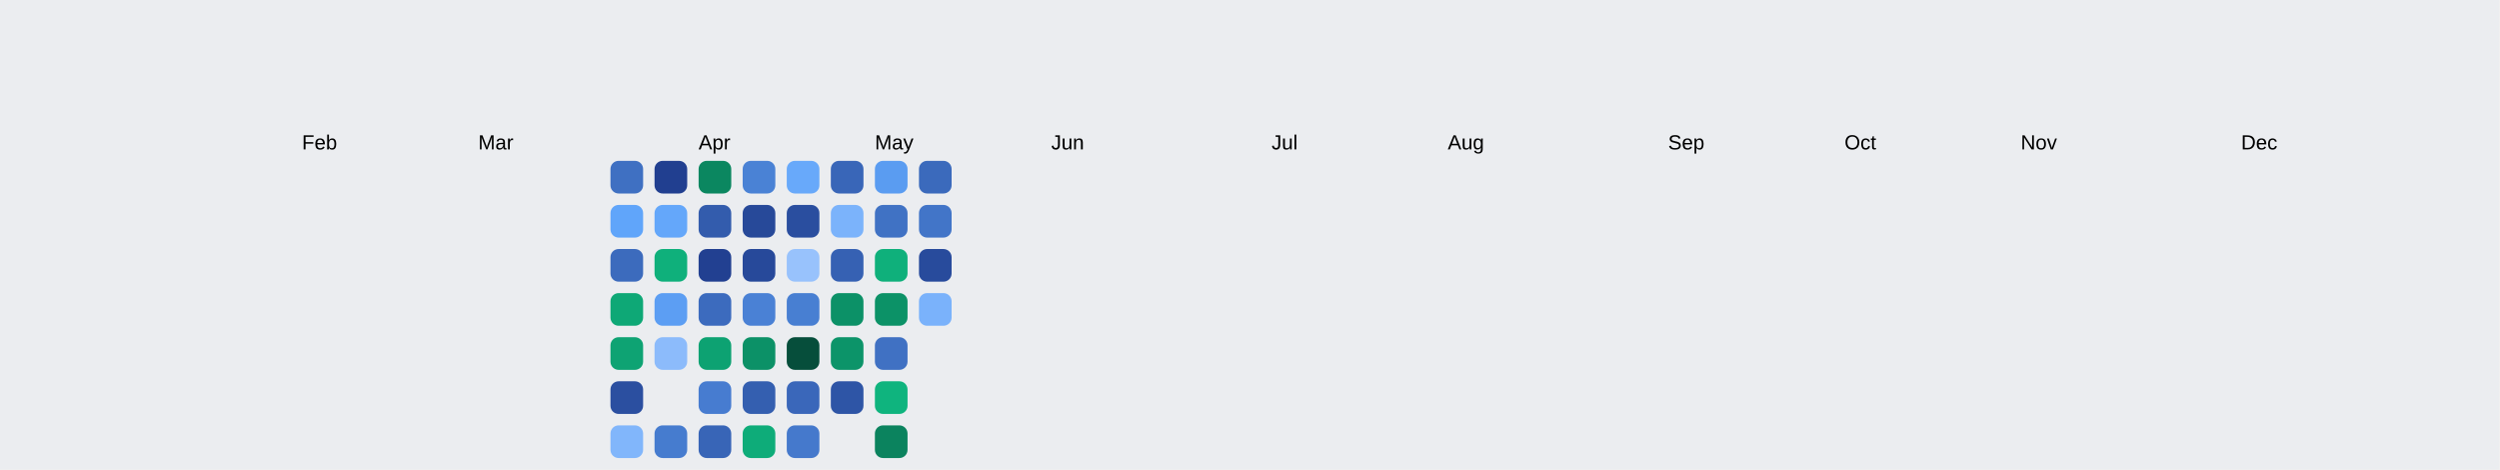
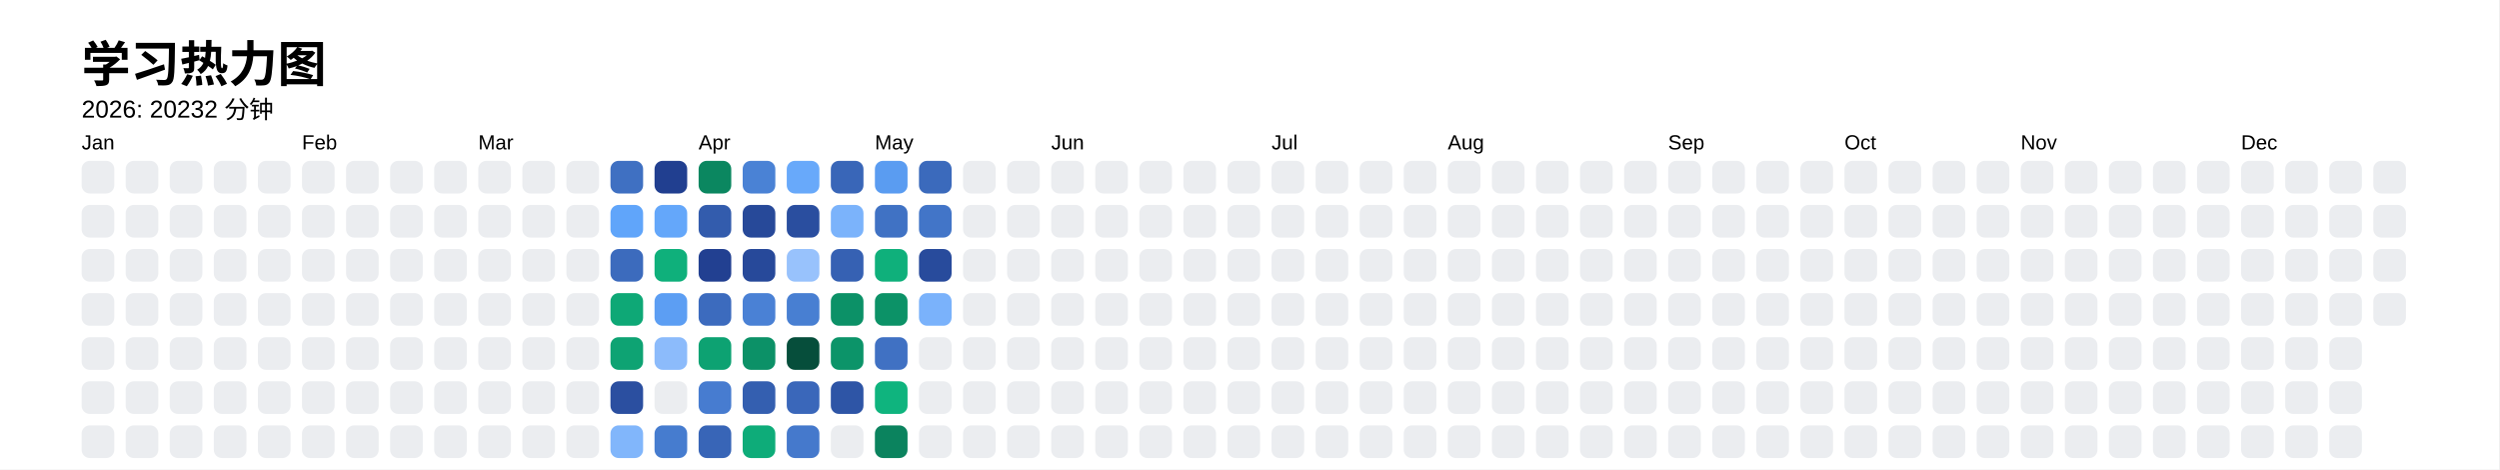
<svg xmlns="http://www.w3.org/2000/svg" style="background-color:white;" baseProfile="full" height="57.5mm" version="1.1" viewBox="0,0,306.2,57.5" width="306.2mm">
  <defs />
-   <rect fill="#ebedf0" height="57.5" width="306.2" x="0" y="0" />
-   <text fill="#ebedf0" style="font-size:6px; font-family:Arial; font-weight:bold;" x="10" y="10">残暴的邪神的学习热力图</text>
-   <text fill="#ebedf0" style="font-size:3px; font-family:Arial;" x="10" y="14.4">2026: 20232 分钟</text>
-   <text fill="#ebedf0" style="font-size:2.5px; font-family:Arial" x="10" y="18.3">Jan</text>
+   <rect fill="#FFFFFF" height="57.5" width="306.2" x="0" y="0" />
+   <text fill="#000000" style="font-size:6px; font-family:Arial; font-weight:bold;" x="10" y="10">学习热力图</text>
+   <text fill="#000000" style="font-size:3px; font-family:Arial;" x="10" y="14.4">2026: 20232 分钟</text>
+   <text fill="#000000" style="font-size:2.5px; font-family:Arial" x="10" y="18.3">Jan</text>
  <rect fill="#ebedf0" height="4" rx="1" ry="1" width="4" x="10" y="19.7" />
  <rect fill="#ebedf0" height="4" rx="1" ry="1" width="4" x="10" y="25.1" />
  <rect fill="#ebedf0" height="4" rx="1" ry="1" width="4" x="10" y="30.5" />
  <rect fill="#ebedf0" height="4" rx="1" ry="1" width="4" x="10" y="35.9" />
  <rect fill="#ebedf0" height="4" rx="1" ry="1" width="4" x="10" y="41.3" />
  <rect fill="#ebedf0" height="4" rx="1" ry="1" width="4" x="10" y="46.7" />
  <rect fill="#ebedf0" height="4" rx="1" ry="1" width="4" x="10" y="52.1" />
  <rect fill="#ebedf0" height="4" rx="1" ry="1" width="4" x="15.4" y="19.7" />
  <rect fill="#ebedf0" height="4" rx="1" ry="1" width="4" x="15.4" y="25.1" />
  <rect fill="#ebedf0" height="4" rx="1" ry="1" width="4" x="15.4" y="30.5" />
  <rect fill="#ebedf0" height="4" rx="1" ry="1" width="4" x="15.4" y="35.9" />
  <rect fill="#ebedf0" height="4" rx="1" ry="1" width="4" x="15.4" y="41.3" />
  <rect fill="#ebedf0" height="4" rx="1" ry="1" width="4" x="15.4" y="46.7" />
  <rect fill="#ebedf0" height="4" rx="1" ry="1" width="4" x="15.4" y="52.1" />
  <rect fill="#ebedf0" height="4" rx="1" ry="1" width="4" x="20.8" y="19.7" />
  <rect fill="#ebedf0" height="4" rx="1" ry="1" width="4" x="20.8" y="25.1" />
  <rect fill="#ebedf0" height="4" rx="1" ry="1" width="4" x="20.8" y="30.5" />
  <rect fill="#ebedf0" height="4" rx="1" ry="1" width="4" x="20.8" y="35.9" />
  <rect fill="#ebedf0" height="4" rx="1" ry="1" width="4" x="20.8" y="41.3" />
  <rect fill="#ebedf0" height="4" rx="1" ry="1" width="4" x="20.8" y="46.7" />
  <rect fill="#ebedf0" height="4" rx="1" ry="1" width="4" x="20.8" y="52.1" />
  <rect fill="#ebedf0" height="4" rx="1" ry="1" width="4" x="26.2" y="19.7" />
  <rect fill="#ebedf0" height="4" rx="1" ry="1" width="4" x="26.2" y="25.1" />
  <rect fill="#ebedf0" height="4" rx="1" ry="1" width="4" x="26.2" y="30.5" />
  <rect fill="#ebedf0" height="4" rx="1" ry="1" width="4" x="26.2" y="35.9" />
  <rect fill="#ebedf0" height="4" rx="1" ry="1" width="4" x="26.2" y="41.3" />
  <rect fill="#ebedf0" height="4" rx="1" ry="1" width="4" x="26.2" y="46.7" />
  <rect fill="#ebedf0" height="4" rx="1" ry="1" width="4" x="26.2" y="52.1" />
  <rect fill="#ebedf0" height="4" rx="1" ry="1" width="4" x="31.6" y="19.7" />
  <rect fill="#ebedf0" height="4" rx="1" ry="1" width="4" x="31.6" y="25.1" />
  <rect fill="#ebedf0" height="4" rx="1" ry="1" width="4" x="31.6" y="30.5" />
  <rect fill="#ebedf0" height="4" rx="1" ry="1" width="4" x="31.6" y="35.9" />
  <rect fill="#ebedf0" height="4" rx="1" ry="1" width="4" x="31.6" y="41.3" />
  <rect fill="#ebedf0" height="4" rx="1" ry="1" width="4" x="31.6" y="46.7" />
  <rect fill="#ebedf0" height="4" rx="1" ry="1" width="4" x="31.6" y="52.1" />
  <text fill="#000000" style="font-size:2.5px; font-family:Arial" x="37.0" y="18.3">Feb</text>
  <rect fill="#ebedf0" height="4" rx="1" ry="1" width="4" x="37.0" y="19.7" />
  <rect fill="#ebedf0" height="4" rx="1" ry="1" width="4" x="37.0" y="25.1" />
  <rect fill="#ebedf0" height="4" rx="1" ry="1" width="4" x="37.0" y="30.5" />
  <rect fill="#ebedf0" height="4" rx="1" ry="1" width="4" x="37.0" y="35.9" />
  <rect fill="#ebedf0" height="4" rx="1" ry="1" width="4" x="37.0" y="41.3" />
  <rect fill="#ebedf0" height="4" rx="1" ry="1" width="4" x="37.0" y="46.7" />
  <rect fill="#ebedf0" height="4" rx="1" ry="1" width="4" x="37.0" y="52.1" />
  <rect fill="#ebedf0" height="4" rx="1" ry="1" width="4" x="42.4" y="19.7" />
  <rect fill="#ebedf0" height="4" rx="1" ry="1" width="4" x="42.4" y="25.1" />
  <rect fill="#ebedf0" height="4" rx="1" ry="1" width="4" x="42.4" y="30.5" />
  <rect fill="#ebedf0" height="4" rx="1" ry="1" width="4" x="42.4" y="35.9" />
  <rect fill="#ebedf0" height="4" rx="1" ry="1" width="4" x="42.4" y="41.3" />
  <rect fill="#ebedf0" height="4" rx="1" ry="1" width="4" x="42.4" y="46.7" />
  <rect fill="#ebedf0" height="4" rx="1" ry="1" width="4" x="42.4" y="52.1" />
  <rect fill="#ebedf0" height="4" rx="1" ry="1" width="4" x="47.8" y="19.7" />
  <rect fill="#ebedf0" height="4" rx="1" ry="1" width="4" x="47.8" y="25.1" />
  <rect fill="#ebedf0" height="4" rx="1" ry="1" width="4" x="47.8" y="30.5" />
  <rect fill="#ebedf0" height="4" rx="1" ry="1" width="4" x="47.8" y="35.9" />
  <rect fill="#ebedf0" height="4" rx="1" ry="1" width="4" x="47.8" y="41.3" />
  <rect fill="#ebedf0" height="4" rx="1" ry="1" width="4" x="47.8" y="46.7" />
  <rect fill="#ebedf0" height="4" rx="1" ry="1" width="4" x="47.8" y="52.1" />
  <rect fill="#ebedf0" height="4" rx="1" ry="1" width="4" x="53.2" y="19.7" />
  <rect fill="#ebedf0" height="4" rx="1" ry="1" width="4" x="53.2" y="25.1" />
  <rect fill="#ebedf0" height="4" rx="1" ry="1" width="4" x="53.2" y="30.5" />
  <rect fill="#ebedf0" height="4" rx="1" ry="1" width="4" x="53.2" y="35.9" />
  <rect fill="#ebedf0" height="4" rx="1" ry="1" width="4" x="53.2" y="41.3" />
  <rect fill="#ebedf0" height="4" rx="1" ry="1" width="4" x="53.2" y="46.7" />
  <rect fill="#ebedf0" height="4" rx="1" ry="1" width="4" x="53.2" y="52.1" />
  <text fill="#000000" style="font-size:2.5px; font-family:Arial" x="58.6" y="18.3">Mar</text>
  <rect fill="#ebedf0" height="4" rx="1" ry="1" width="4" x="58.6" y="19.7" />
  <rect fill="#ebedf0" height="4" rx="1" ry="1" width="4" x="58.6" y="25.1" />
  <rect fill="#ebedf0" height="4" rx="1" ry="1" width="4" x="58.6" y="30.5" />
  <rect fill="#ebedf0" height="4" rx="1" ry="1" width="4" x="58.6" y="35.9" />
  <rect fill="#ebedf0" height="4" rx="1" ry="1" width="4" x="58.6" y="41.3" />
  <rect fill="#ebedf0" height="4" rx="1" ry="1" width="4" x="58.6" y="46.7" />
  <rect fill="#ebedf0" height="4" rx="1" ry="1" width="4" x="58.6" y="52.1" />
  <rect fill="#ebedf0" height="4" rx="1" ry="1" width="4" x="64" y="19.7" />
  <rect fill="#ebedf0" height="4" rx="1" ry="1" width="4" x="64" y="25.1" />
  <rect fill="#ebedf0" height="4" rx="1" ry="1" width="4" x="64" y="30.5" />
  <rect fill="#ebedf0" height="4" rx="1" ry="1" width="4" x="64" y="35.9" />
  <rect fill="#ebedf0" height="4" rx="1" ry="1" width="4" x="64" y="41.3" />
  <rect fill="#ebedf0" height="4" rx="1" ry="1" width="4" x="64" y="46.7" />
  <rect fill="#ebedf0" height="4" rx="1" ry="1" width="4" x="64" y="52.1" />
  <rect fill="#ebedf0" height="4" rx="1" ry="1" width="4" x="69.4" y="19.7" />
  <rect fill="#ebedf0" height="4" rx="1" ry="1" width="4" x="69.4" y="25.1" />
  <rect fill="#ebedf0" height="4" rx="1" ry="1" width="4" x="69.4" y="30.5" />
  <rect fill="#ebedf0" height="4" rx="1" ry="1" width="4" x="69.4" y="35.9" />
  <rect fill="#ebedf0" height="4" rx="1" ry="1" width="4" x="69.4" y="41.3" />
  <rect fill="#ebedf0" height="4" rx="1" ry="1" width="4" x="69.4" y="46.7" />
  <rect fill="#ebedf0" height="4" rx="1" ry="1" width="4" x="69.4" y="52.1" />
  <rect fill="#3f70c2" height="4" rx="1" ry="1" width="4" x="74.8" y="19.7" />
  <rect fill="#60a5fa" height="4" rx="1" ry="1" width="4" x="74.8" y="25.1" />
  <rect fill="#3c6bbd" height="4" rx="1" ry="1" width="4" x="74.8" y="30.5" />
  <rect fill="#0ea876" height="4" rx="1" ry="1" width="4" x="74.8" y="35.9" />
  <rect fill="#0ea373" height="4" rx="1" ry="1" width="4" x="74.8" y="41.3" />
  <rect fill="#2b4fa0" height="4" rx="1" ry="1" width="4" x="74.8" y="46.7" />
  <rect fill="#81b6fb" height="4" rx="1" ry="1" width="4" x="74.8" y="52.1" />
  <rect fill="#213f90" height="4" rx="1" ry="1" width="4" x="80.2" y="19.7" />
  <rect fill="#64a7fa" height="4" rx="1" ry="1" width="4" x="80.2" y="25.1" />
  <rect fill="#0fb07b" height="4" rx="1" ry="1" width="4" x="80.2" y="30.5" />
  <rect fill="#5c9ef3" height="4" rx="1" ry="1" width="4" x="80.2" y="35.9" />
  <rect fill="#8cbbfb" height="4" rx="1" ry="1" width="4" x="80.2" y="41.3" />
  <rect fill="#ebedf0" height="4" rx="1" ry="1" width="4" x="80.2" y="46.7" />
  <rect fill="#467ccf" height="4" rx="1" ry="1" width="4" x="80.2" y="52.1" />
  <text fill="#000000" style="font-size:2.5px; font-family:Arial" x="85.6" y="18.3">Apr</text>
  <rect fill="#0b8760" height="4" rx="1" ry="1" width="4" x="85.6" y="19.7" />
  <rect fill="#335cad" height="4" rx="1" ry="1" width="4" x="85.6" y="25.1" />
  <rect fill="#224091" height="4" rx="1" ry="1" width="4" x="85.6" y="30.5" />
  <rect fill="#3c6bbe" height="4" rx="1" ry="1" width="4" x="85.6" y="35.9" />
  <rect fill="#0da272" height="4" rx="1" ry="1" width="4" x="85.6" y="41.3" />
  <rect fill="#477cd0" height="4" rx="1" ry="1" width="4" x="85.6" y="46.7" />
  <rect fill="#3865b7" height="4" rx="1" ry="1" width="4" x="85.6" y="52.1" />
  <rect fill="#4a82d5" height="4" rx="1" ry="1" width="4" x="91" y="19.7" />
  <rect fill="#274999" height="4" rx="1" ry="1" width="4" x="91" y="25.1" />
  <rect fill="#27499a" height="4" rx="1" ry="1" width="4" x="91" y="30.5" />
  <rect fill="#4a81d5" height="4" rx="1" ry="1" width="4" x="91" y="35.9" />
  <rect fill="#0c9167" height="4" rx="1" ry="1" width="4" x="91" y="41.3" />
  <rect fill="#345fb0" height="4" rx="1" ry="1" width="4" x="91" y="46.7" />
  <rect fill="#0eac79" height="4" rx="1" ry="1" width="4" x="91" y="52.1" />
  <rect fill="#68a9fa" height="4" rx="1" ry="1" width="4" x="96.4" y="19.7" />
  <rect fill="#2a4e9f" height="4" rx="1" ry="1" width="4" x="96.4" y="25.1" />
  <rect fill="#98c2fc" height="4" rx="1" ry="1" width="4" x="96.4" y="30.5" />
  <rect fill="#487fd2" height="4" rx="1" ry="1" width="4" x="96.4" y="35.9" />
  <rect fill="#064e3b" height="4" rx="1" ry="1" width="4" x="96.4" y="41.3" />
  <rect fill="#3a67ba" height="4" rx="1" ry="1" width="4" x="96.4" y="46.7" />
  <rect fill="#4579cc" height="4" rx="1" ry="1" width="4" x="96.4" y="52.1" />
  <rect fill="#3966b8" height="4" rx="1" ry="1" width="4" x="101.8" y="19.7" />
  <rect fill="#7bb3fb" height="4" rx="1" ry="1" width="4" x="101.8" y="25.1" />
  <rect fill="#3661b3" height="4" rx="1" ry="1" width="4" x="101.8" y="30.5" />
  <rect fill="#0c9167" height="4" rx="1" ry="1" width="4" x="101.8" y="35.9" />
  <rect fill="#0c9469" height="4" rx="1" ry="1" width="4" x="101.8" y="41.3" />
  <rect fill="#2e55a6" height="4" rx="1" ry="1" width="4" x="101.8" y="46.7" />
  <rect fill="#ebedf0" height="4" rx="1" ry="1" width="4" x="101.8" y="52.1" />
  <text fill="#000000" style="font-size:2.5px; font-family:Arial" x="107.2" y="18.3">May</text>
  <rect fill="#5a9cf1" height="4" rx="1" ry="1" width="4" x="107.2" y="19.7" />
  <rect fill="#4072c4" height="4" rx="1" ry="1" width="4" x="107.2" y="25.1" />
  <rect fill="#0fb07b" height="4" rx="1" ry="1" width="4" x="107.2" y="30.5" />
  <rect fill="#0c9267" height="4" rx="1" ry="1" width="4" x="107.2" y="35.9" />
  <rect fill="#4071c3" height="4" rx="1" ry="1" width="4" x="107.2" y="41.3" />
  <rect fill="#0fb47e" height="4" rx="1" ry="1" width="4" x="107.2" y="46.7" />
  <rect fill="#0b835e" height="4" rx="1" ry="1" width="4" x="107.2" y="52.1" />
  <rect fill="#3b6abc" height="4" rx="1" ry="1" width="4" x="112.6" y="19.7" />
  <rect fill="#4275c8" height="4" rx="1" ry="1" width="4" x="112.6" y="25.1" />
  <rect fill="#284b9c" height="4" rx="1" ry="1" width="4" x="112.6" y="30.5" />
  <rect fill="#7ab2fb" height="4" rx="1" ry="1" width="4" x="112.6" y="35.9" />
  <rect fill="#ebedf0" height="4" rx="1" ry="1" width="4" x="112.6" y="41.3" />
  <rect fill="#ebedf0" height="4" rx="1" ry="1" width="4" x="112.6" y="46.7" />
  <rect fill="#ebedf0" height="4" rx="1" ry="1" width="4" x="112.6" y="52.1" />
  <rect fill="#ebedf0" height="4" rx="1" ry="1" width="4" x="118" y="19.7" />
  <rect fill="#ebedf0" height="4" rx="1" ry="1" width="4" x="118" y="25.1" />
  <rect fill="#ebedf0" height="4" rx="1" ry="1" width="4" x="118" y="30.5" />
  <rect fill="#ebedf0" height="4" rx="1" ry="1" width="4" x="118" y="35.9" />
  <rect fill="#ebedf0" height="4" rx="1" ry="1" width="4" x="118" y="41.3" />
  <rect fill="#ebedf0" height="4" rx="1" ry="1" width="4" x="118" y="46.7" />
  <rect fill="#ebedf0" height="4" rx="1" ry="1" width="4" x="118" y="52.1" />
  <rect fill="#ebedf0" height="4" rx="1" ry="1" width="4" x="123.4" y="19.7" />
  <rect fill="#ebedf0" height="4" rx="1" ry="1" width="4" x="123.4" y="25.1" />
  <rect fill="#ebedf0" height="4" rx="1" ry="1" width="4" x="123.4" y="30.5" />
  <rect fill="#ebedf0" height="4" rx="1" ry="1" width="4" x="123.4" y="35.9" />
  <rect fill="#ebedf0" height="4" rx="1" ry="1" width="4" x="123.4" y="41.3" />
  <rect fill="#ebedf0" height="4" rx="1" ry="1" width="4" x="123.4" y="46.7" />
  <rect fill="#ebedf0" height="4" rx="1" ry="1" width="4" x="123.4" y="52.1" />
  <text fill="#000000" style="font-size:2.5px; font-family:Arial" x="128.8" y="18.3">Jun</text>
  <rect fill="#ebedf0" height="4" rx="1" ry="1" width="4" x="128.8" y="19.7" />
  <rect fill="#ebedf0" height="4" rx="1" ry="1" width="4" x="128.8" y="25.1" />
  <rect fill="#ebedf0" height="4" rx="1" ry="1" width="4" x="128.8" y="30.5" />
  <rect fill="#ebedf0" height="4" rx="1" ry="1" width="4" x="128.8" y="35.9" />
  <rect fill="#ebedf0" height="4" rx="1" ry="1" width="4" x="128.8" y="41.3" />
  <rect fill="#ebedf0" height="4" rx="1" ry="1" width="4" x="128.8" y="46.7" />
  <rect fill="#ebedf0" height="4" rx="1" ry="1" width="4" x="128.8" y="52.1" />
  <rect fill="#ebedf0" height="4" rx="1" ry="1" width="4" x="134.2" y="19.7" />
  <rect fill="#ebedf0" height="4" rx="1" ry="1" width="4" x="134.2" y="25.1" />
  <rect fill="#ebedf0" height="4" rx="1" ry="1" width="4" x="134.2" y="30.5" />
  <rect fill="#ebedf0" height="4" rx="1" ry="1" width="4" x="134.2" y="35.9" />
  <rect fill="#ebedf0" height="4" rx="1" ry="1" width="4" x="134.2" y="41.3" />
  <rect fill="#ebedf0" height="4" rx="1" ry="1" width="4" x="134.2" y="46.7" />
  <rect fill="#ebedf0" height="4" rx="1" ry="1" width="4" x="134.2" y="52.1" />
  <rect fill="#ebedf0" height="4" rx="1" ry="1" width="4" x="139.6" y="19.7" />
  <rect fill="#ebedf0" height="4" rx="1" ry="1" width="4" x="139.6" y="25.1" />
  <rect fill="#ebedf0" height="4" rx="1" ry="1" width="4" x="139.6" y="30.5" />
  <rect fill="#ebedf0" height="4" rx="1" ry="1" width="4" x="139.6" y="35.9" />
  <rect fill="#ebedf0" height="4" rx="1" ry="1" width="4" x="139.6" y="41.3" />
  <rect fill="#ebedf0" height="4" rx="1" ry="1" width="4" x="139.6" y="46.7" />
  <rect fill="#ebedf0" height="4" rx="1" ry="1" width="4" x="139.6" y="52.1" />
  <rect fill="#ebedf0" height="4" rx="1" ry="1" width="4" x="145" y="19.7" />
  <rect fill="#ebedf0" height="4" rx="1" ry="1" width="4" x="145" y="25.1" />
  <rect fill="#ebedf0" height="4" rx="1" ry="1" width="4" x="145" y="30.5" />
  <rect fill="#ebedf0" height="4" rx="1" ry="1" width="4" x="145" y="35.9" />
  <rect fill="#ebedf0" height="4" rx="1" ry="1" width="4" x="145" y="41.3" />
  <rect fill="#ebedf0" height="4" rx="1" ry="1" width="4" x="145" y="46.7" />
  <rect fill="#ebedf0" height="4" rx="1" ry="1" width="4" x="145" y="52.1" />
  <rect fill="#ebedf0" height="4" rx="1" ry="1" width="4" x="150.4" y="19.7" />
  <rect fill="#ebedf0" height="4" rx="1" ry="1" width="4" x="150.4" y="25.1" />
  <rect fill="#ebedf0" height="4" rx="1" ry="1" width="4" x="150.4" y="30.5" />
  <rect fill="#ebedf0" height="4" rx="1" ry="1" width="4" x="150.4" y="35.9" />
  <rect fill="#ebedf0" height="4" rx="1" ry="1" width="4" x="150.4" y="41.3" />
  <rect fill="#ebedf0" height="4" rx="1" ry="1" width="4" x="150.4" y="46.7" />
  <rect fill="#ebedf0" height="4" rx="1" ry="1" width="4" x="150.4" y="52.1" />
  <text fill="#000000" style="font-size:2.5px; font-family:Arial" x="155.8" y="18.3">Jul</text>
  <rect fill="#ebedf0" height="4" rx="1" ry="1" width="4" x="155.8" y="19.7" />
  <rect fill="#ebedf0" height="4" rx="1" ry="1" width="4" x="155.8" y="25.1" />
  <rect fill="#ebedf0" height="4" rx="1" ry="1" width="4" x="155.8" y="30.5" />
  <rect fill="#ebedf0" height="4" rx="1" ry="1" width="4" x="155.8" y="35.9" />
  <rect fill="#ebedf0" height="4" rx="1" ry="1" width="4" x="155.8" y="41.3" />
  <rect fill="#ebedf0" height="4" rx="1" ry="1" width="4" x="155.8" y="46.7" />
  <rect fill="#ebedf0" height="4" rx="1" ry="1" width="4" x="155.8" y="52.1" />
  <rect fill="#ebedf0" height="4" rx="1" ry="1" width="4" x="161.2" y="19.7" />
  <rect fill="#ebedf0" height="4" rx="1" ry="1" width="4" x="161.2" y="25.1" />
  <rect fill="#ebedf0" height="4" rx="1" ry="1" width="4" x="161.2" y="30.5" />
  <rect fill="#ebedf0" height="4" rx="1" ry="1" width="4" x="161.2" y="35.9" />
  <rect fill="#ebedf0" height="4" rx="1" ry="1" width="4" x="161.2" y="41.3" />
  <rect fill="#ebedf0" height="4" rx="1" ry="1" width="4" x="161.2" y="46.7" />
  <rect fill="#ebedf0" height="4" rx="1" ry="1" width="4" x="161.2" y="52.1" />
  <rect fill="#ebedf0" height="4" rx="1" ry="1" width="4" x="166.6" y="19.7" />
  <rect fill="#ebedf0" height="4" rx="1" ry="1" width="4" x="166.6" y="25.1" />
  <rect fill="#ebedf0" height="4" rx="1" ry="1" width="4" x="166.6" y="30.5" />
  <rect fill="#ebedf0" height="4" rx="1" ry="1" width="4" x="166.6" y="35.9" />
  <rect fill="#ebedf0" height="4" rx="1" ry="1" width="4" x="166.6" y="41.3" />
  <rect fill="#ebedf0" height="4" rx="1" ry="1" width="4" x="166.6" y="46.7" />
  <rect fill="#ebedf0" height="4" rx="1" ry="1" width="4" x="166.6" y="52.1" />
  <rect fill="#ebedf0" height="4" rx="1" ry="1" width="4" x="172" y="19.7" />
  <rect fill="#ebedf0" height="4" rx="1" ry="1" width="4" x="172" y="25.1" />
  <rect fill="#ebedf0" height="4" rx="1" ry="1" width="4" x="172" y="30.5" />
  <rect fill="#ebedf0" height="4" rx="1" ry="1" width="4" x="172" y="35.9" />
  <rect fill="#ebedf0" height="4" rx="1" ry="1" width="4" x="172" y="41.3" />
  <rect fill="#ebedf0" height="4" rx="1" ry="1" width="4" x="172" y="46.7" />
  <rect fill="#ebedf0" height="4" rx="1" ry="1" width="4" x="172" y="52.1" />
  <text fill="#000000" style="font-size:2.5px; font-family:Arial" x="177.4" y="18.3">Aug</text>
  <rect fill="#ebedf0" height="4" rx="1" ry="1" width="4" x="177.4" y="19.7" />
  <rect fill="#ebedf0" height="4" rx="1" ry="1" width="4" x="177.4" y="25.1" />
  <rect fill="#ebedf0" height="4" rx="1" ry="1" width="4" x="177.4" y="30.5" />
  <rect fill="#ebedf0" height="4" rx="1" ry="1" width="4" x="177.4" y="35.9" />
  <rect fill="#ebedf0" height="4" rx="1" ry="1" width="4" x="177.4" y="41.3" />
  <rect fill="#ebedf0" height="4" rx="1" ry="1" width="4" x="177.4" y="46.7" />
  <rect fill="#ebedf0" height="4" rx="1" ry="1" width="4" x="177.4" y="52.1" />
  <rect fill="#ebedf0" height="4" rx="1" ry="1" width="4" x="182.8" y="19.7" />
  <rect fill="#ebedf0" height="4" rx="1" ry="1" width="4" x="182.8" y="25.1" />
  <rect fill="#ebedf0" height="4" rx="1" ry="1" width="4" x="182.8" y="30.5" />
  <rect fill="#ebedf0" height="4" rx="1" ry="1" width="4" x="182.8" y="35.9" />
  <rect fill="#ebedf0" height="4" rx="1" ry="1" width="4" x="182.8" y="41.3" />
  <rect fill="#ebedf0" height="4" rx="1" ry="1" width="4" x="182.8" y="46.7" />
  <rect fill="#ebedf0" height="4" rx="1" ry="1" width="4" x="182.8" y="52.1" />
  <rect fill="#ebedf0" height="4" rx="1" ry="1" width="4" x="188.2" y="19.7" />
  <rect fill="#ebedf0" height="4" rx="1" ry="1" width="4" x="188.2" y="25.1" />
  <rect fill="#ebedf0" height="4" rx="1" ry="1" width="4" x="188.2" y="30.5" />
  <rect fill="#ebedf0" height="4" rx="1" ry="1" width="4" x="188.2" y="35.9" />
  <rect fill="#ebedf0" height="4" rx="1" ry="1" width="4" x="188.2" y="41.3" />
  <rect fill="#ebedf0" height="4" rx="1" ry="1" width="4" x="188.2" y="46.7" />
  <rect fill="#ebedf0" height="4" rx="1" ry="1" width="4" x="188.2" y="52.1" />
  <rect fill="#ebedf0" height="4" rx="1" ry="1" width="4" x="193.6" y="19.7" />
  <rect fill="#ebedf0" height="4" rx="1" ry="1" width="4" x="193.6" y="25.1" />
  <rect fill="#ebedf0" height="4" rx="1" ry="1" width="4" x="193.6" y="30.5" />
  <rect fill="#ebedf0" height="4" rx="1" ry="1" width="4" x="193.6" y="35.9" />
  <rect fill="#ebedf0" height="4" rx="1" ry="1" width="4" x="193.6" y="41.3" />
  <rect fill="#ebedf0" height="4" rx="1" ry="1" width="4" x="193.6" y="46.7" />
  <rect fill="#ebedf0" height="4" rx="1" ry="1" width="4" x="193.6" y="52.1" />
  <rect fill="#ebedf0" height="4" rx="1" ry="1" width="4" x="199" y="19.7" />
  <rect fill="#ebedf0" height="4" rx="1" ry="1" width="4" x="199" y="25.1" />
  <rect fill="#ebedf0" height="4" rx="1" ry="1" width="4" x="199" y="30.5" />
  <rect fill="#ebedf0" height="4" rx="1" ry="1" width="4" x="199" y="35.9" />
  <rect fill="#ebedf0" height="4" rx="1" ry="1" width="4" x="199" y="41.3" />
  <rect fill="#ebedf0" height="4" rx="1" ry="1" width="4" x="199" y="46.7" />
  <rect fill="#ebedf0" height="4" rx="1" ry="1" width="4" x="199" y="52.1" />
  <text fill="#000000" style="font-size:2.5px; font-family:Arial" x="204.4" y="18.3">Sep</text>
  <rect fill="#ebedf0" height="4" rx="1" ry="1" width="4" x="204.4" y="19.7" />
  <rect fill="#ebedf0" height="4" rx="1" ry="1" width="4" x="204.4" y="25.1" />
  <rect fill="#ebedf0" height="4" rx="1" ry="1" width="4" x="204.4" y="30.5" />
  <rect fill="#ebedf0" height="4" rx="1" ry="1" width="4" x="204.4" y="35.9" />
  <rect fill="#ebedf0" height="4" rx="1" ry="1" width="4" x="204.4" y="41.3" />
  <rect fill="#ebedf0" height="4" rx="1" ry="1" width="4" x="204.4" y="46.7" />
  <rect fill="#ebedf0" height="4" rx="1" ry="1" width="4" x="204.4" y="52.1" />
  <rect fill="#ebedf0" height="4" rx="1" ry="1" width="4" x="209.8" y="19.7" />
  <rect fill="#ebedf0" height="4" rx="1" ry="1" width="4" x="209.8" y="25.1" />
  <rect fill="#ebedf0" height="4" rx="1" ry="1" width="4" x="209.8" y="30.5" />
  <rect fill="#ebedf0" height="4" rx="1" ry="1" width="4" x="209.8" y="35.9" />
  <rect fill="#ebedf0" height="4" rx="1" ry="1" width="4" x="209.8" y="41.3" />
  <rect fill="#ebedf0" height="4" rx="1" ry="1" width="4" x="209.8" y="46.7" />
  <rect fill="#ebedf0" height="4" rx="1" ry="1" width="4" x="209.8" y="52.1" />
  <rect fill="#ebedf0" height="4" rx="1" ry="1" width="4" x="215.2" y="19.7" />
  <rect fill="#ebedf0" height="4" rx="1" ry="1" width="4" x="215.2" y="25.1" />
  <rect fill="#ebedf0" height="4" rx="1" ry="1" width="4" x="215.2" y="30.5" />
  <rect fill="#ebedf0" height="4" rx="1" ry="1" width="4" x="215.2" y="35.9" />
  <rect fill="#ebedf0" height="4" rx="1" ry="1" width="4" x="215.2" y="41.3" />
  <rect fill="#ebedf0" height="4" rx="1" ry="1" width="4" x="215.2" y="46.7" />
  <rect fill="#ebedf0" height="4" rx="1" ry="1" width="4" x="215.2" y="52.1" />
  <rect fill="#ebedf0" height="4" rx="1" ry="1" width="4" x="220.6" y="19.7" />
  <rect fill="#ebedf0" height="4" rx="1" ry="1" width="4" x="220.6" y="25.1" />
  <rect fill="#ebedf0" height="4" rx="1" ry="1" width="4" x="220.6" y="30.5" />
  <rect fill="#ebedf0" height="4" rx="1" ry="1" width="4" x="220.6" y="35.9" />
  <rect fill="#ebedf0" height="4" rx="1" ry="1" width="4" x="220.6" y="41.3" />
  <rect fill="#ebedf0" height="4" rx="1" ry="1" width="4" x="220.6" y="46.7" />
  <rect fill="#ebedf0" height="4" rx="1" ry="1" width="4" x="220.6" y="52.1" />
  <text fill="#000000" style="font-size:2.5px; font-family:Arial" x="226" y="18.3">Oct</text>
  <rect fill="#ebedf0" height="4" rx="1" ry="1" width="4" x="226" y="19.7" />
  <rect fill="#ebedf0" height="4" rx="1" ry="1" width="4" x="226" y="25.1" />
  <rect fill="#ebedf0" height="4" rx="1" ry="1" width="4" x="226" y="30.5" />
  <rect fill="#ebedf0" height="4" rx="1" ry="1" width="4" x="226" y="35.9" />
  <rect fill="#ebedf0" height="4" rx="1" ry="1" width="4" x="226" y="41.3" />
  <rect fill="#ebedf0" height="4" rx="1" ry="1" width="4" x="226" y="46.7" />
  <rect fill="#ebedf0" height="4" rx="1" ry="1" width="4" x="226" y="52.1" />
  <rect fill="#ebedf0" height="4" rx="1" ry="1" width="4" x="231.4" y="19.7" />
  <rect fill="#ebedf0" height="4" rx="1" ry="1" width="4" x="231.4" y="25.1" />
  <rect fill="#ebedf0" height="4" rx="1" ry="1" width="4" x="231.4" y="30.5" />
  <rect fill="#ebedf0" height="4" rx="1" ry="1" width="4" x="231.4" y="35.9" />
  <rect fill="#ebedf0" height="4" rx="1" ry="1" width="4" x="231.4" y="41.3" />
  <rect fill="#ebedf0" height="4" rx="1" ry="1" width="4" x="231.4" y="46.7" />
  <rect fill="#ebedf0" height="4" rx="1" ry="1" width="4" x="231.4" y="52.1" />
  <rect fill="#ebedf0" height="4" rx="1" ry="1" width="4" x="236.8" y="19.7" />
  <rect fill="#ebedf0" height="4" rx="1" ry="1" width="4" x="236.8" y="25.1" />
  <rect fill="#ebedf0" height="4" rx="1" ry="1" width="4" x="236.8" y="30.5" />
  <rect fill="#ebedf0" height="4" rx="1" ry="1" width="4" x="236.8" y="35.9" />
  <rect fill="#ebedf0" height="4" rx="1" ry="1" width="4" x="236.8" y="41.3" />
  <rect fill="#ebedf0" height="4" rx="1" ry="1" width="4" x="236.8" y="46.7" />
  <rect fill="#ebedf0" height="4" rx="1" ry="1" width="4" x="236.8" y="52.1" />
  <rect fill="#ebedf0" height="4" rx="1" ry="1" width="4" x="242.2" y="19.7" />
  <rect fill="#ebedf0" height="4" rx="1" ry="1" width="4" x="242.2" y="25.1" />
  <rect fill="#ebedf0" height="4" rx="1" ry="1" width="4" x="242.2" y="30.5" />
  <rect fill="#ebedf0" height="4" rx="1" ry="1" width="4" x="242.2" y="35.9" />
  <rect fill="#ebedf0" height="4" rx="1" ry="1" width="4" x="242.2" y="41.3" />
  <rect fill="#ebedf0" height="4" rx="1" ry="1" width="4" x="242.2" y="46.7" />
  <rect fill="#ebedf0" height="4" rx="1" ry="1" width="4" x="242.2" y="52.1" />
  <text fill="#000000" style="font-size:2.5px; font-family:Arial" x="247.6" y="18.3">Nov</text>
  <rect fill="#ebedf0" height="4" rx="1" ry="1" width="4" x="247.6" y="19.7" />
  <rect fill="#ebedf0" height="4" rx="1" ry="1" width="4" x="247.6" y="25.1" />
  <rect fill="#ebedf0" height="4" rx="1" ry="1" width="4" x="247.6" y="30.5" />
  <rect fill="#ebedf0" height="4" rx="1" ry="1" width="4" x="247.6" y="35.9" />
  <rect fill="#ebedf0" height="4" rx="1" ry="1" width="4" x="247.6" y="41.3" />
  <rect fill="#ebedf0" height="4" rx="1" ry="1" width="4" x="247.6" y="46.7" />
  <rect fill="#ebedf0" height="4" rx="1" ry="1" width="4" x="247.6" y="52.1" />
  <rect fill="#ebedf0" height="4" rx="1" ry="1" width="4" x="253" y="19.7" />
  <rect fill="#ebedf0" height="4" rx="1" ry="1" width="4" x="253" y="25.1" />
  <rect fill="#ebedf0" height="4" rx="1" ry="1" width="4" x="253" y="30.5" />
  <rect fill="#ebedf0" height="4" rx="1" ry="1" width="4" x="253" y="35.9" />
  <rect fill="#ebedf0" height="4" rx="1" ry="1" width="4" x="253" y="41.3" />
  <rect fill="#ebedf0" height="4" rx="1" ry="1" width="4" x="253" y="46.7" />
  <rect fill="#ebedf0" height="4" rx="1" ry="1" width="4" x="253" y="52.1" />
  <rect fill="#ebedf0" height="4" rx="1" ry="1" width="4" x="258.4" y="19.7" />
  <rect fill="#ebedf0" height="4" rx="1" ry="1" width="4" x="258.4" y="25.1" />
  <rect fill="#ebedf0" height="4" rx="1" ry="1" width="4" x="258.4" y="30.5" />
  <rect fill="#ebedf0" height="4" rx="1" ry="1" width="4" x="258.4" y="35.9" />
  <rect fill="#ebedf0" height="4" rx="1" ry="1" width="4" x="258.4" y="41.3" />
  <rect fill="#ebedf0" height="4" rx="1" ry="1" width="4" x="258.4" y="46.7" />
  <rect fill="#ebedf0" height="4" rx="1" ry="1" width="4" x="258.4" y="52.1" />
  <rect fill="#ebedf0" height="4" rx="1" ry="1" width="4" x="263.8" y="19.7" />
  <rect fill="#ebedf0" height="4" rx="1" ry="1" width="4" x="263.8" y="25.1" />
  <rect fill="#ebedf0" height="4" rx="1" ry="1" width="4" x="263.8" y="30.5" />
  <rect fill="#ebedf0" height="4" rx="1" ry="1" width="4" x="263.8" y="35.9" />
  <rect fill="#ebedf0" height="4" rx="1" ry="1" width="4" x="263.8" y="41.3" />
  <rect fill="#ebedf0" height="4" rx="1" ry="1" width="4" x="263.8" y="46.7" />
  <rect fill="#ebedf0" height="4" rx="1" ry="1" width="4" x="263.8" y="52.1" />
  <rect fill="#ebedf0" height="4" rx="1" ry="1" width="4" x="269.2" y="19.7" />
  <rect fill="#ebedf0" height="4" rx="1" ry="1" width="4" x="269.2" y="25.1" />
  <rect fill="#ebedf0" height="4" rx="1" ry="1" width="4" x="269.2" y="30.5" />
  <rect fill="#ebedf0" height="4" rx="1" ry="1" width="4" x="269.2" y="35.9" />
  <rect fill="#ebedf0" height="4" rx="1" ry="1" width="4" x="269.2" y="41.3" />
  <rect fill="#ebedf0" height="4" rx="1" ry="1" width="4" x="269.2" y="46.7" />
  <rect fill="#ebedf0" height="4" rx="1" ry="1" width="4" x="269.2" y="52.1" />
  <text fill="#000000" style="font-size:2.5px; font-family:Arial" x="274.6" y="18.3">Dec</text>
  <rect fill="#ebedf0" height="4" rx="1" ry="1" width="4" x="274.6" y="19.7" />
  <rect fill="#ebedf0" height="4" rx="1" ry="1" width="4" x="274.6" y="25.1" />
  <rect fill="#ebedf0" height="4" rx="1" ry="1" width="4" x="274.6" y="30.5" />
  <rect fill="#ebedf0" height="4" rx="1" ry="1" width="4" x="274.6" y="35.9" />
  <rect fill="#ebedf0" height="4" rx="1" ry="1" width="4" x="274.6" y="41.3" />
  <rect fill="#ebedf0" height="4" rx="1" ry="1" width="4" x="274.6" y="46.7" />
  <rect fill="#ebedf0" height="4" rx="1" ry="1" width="4" x="274.6" y="52.1" />
  <rect fill="#ebedf0" height="4" rx="1" ry="1" width="4" x="280" y="19.7" />
  <rect fill="#ebedf0" height="4" rx="1" ry="1" width="4" x="280" y="25.1" />
  <rect fill="#ebedf0" height="4" rx="1" ry="1" width="4" x="280" y="30.5" />
  <rect fill="#ebedf0" height="4" rx="1" ry="1" width="4" x="280" y="35.9" />
  <rect fill="#ebedf0" height="4" rx="1" ry="1" width="4" x="280" y="41.3" />
  <rect fill="#ebedf0" height="4" rx="1" ry="1" width="4" x="280" y="46.7" />
  <rect fill="#ebedf0" height="4" rx="1" ry="1" width="4" x="280" y="52.1" />
  <rect fill="#ebedf0" height="4" rx="1" ry="1" width="4" x="285.4" y="19.7" />
  <rect fill="#ebedf0" height="4" rx="1" ry="1" width="4" x="285.4" y="25.1" />
  <rect fill="#ebedf0" height="4" rx="1" ry="1" width="4" x="285.4" y="30.5" />
  <rect fill="#ebedf0" height="4" rx="1" ry="1" width="4" x="285.4" y="35.9" />
  <rect fill="#ebedf0" height="4" rx="1" ry="1" width="4" x="285.4" y="41.3" />
  <rect fill="#ebedf0" height="4" rx="1" ry="1" width="4" x="285.4" y="46.7" />
  <rect fill="#ebedf0" height="4" rx="1" ry="1" width="4" x="285.4" y="52.1" />
  <rect fill="#ebedf0" height="4" rx="1" ry="1" width="4" x="290.8" y="19.7" />
  <rect fill="#ebedf0" height="4" rx="1" ry="1" width="4" x="290.8" y="25.1" />
  <rect fill="#ebedf0" height="4" rx="1" ry="1" width="4" x="290.8" y="30.5" />
  <rect fill="#ebedf0" height="4" rx="1" ry="1" width="4" x="290.8" y="35.9" />
</svg>
